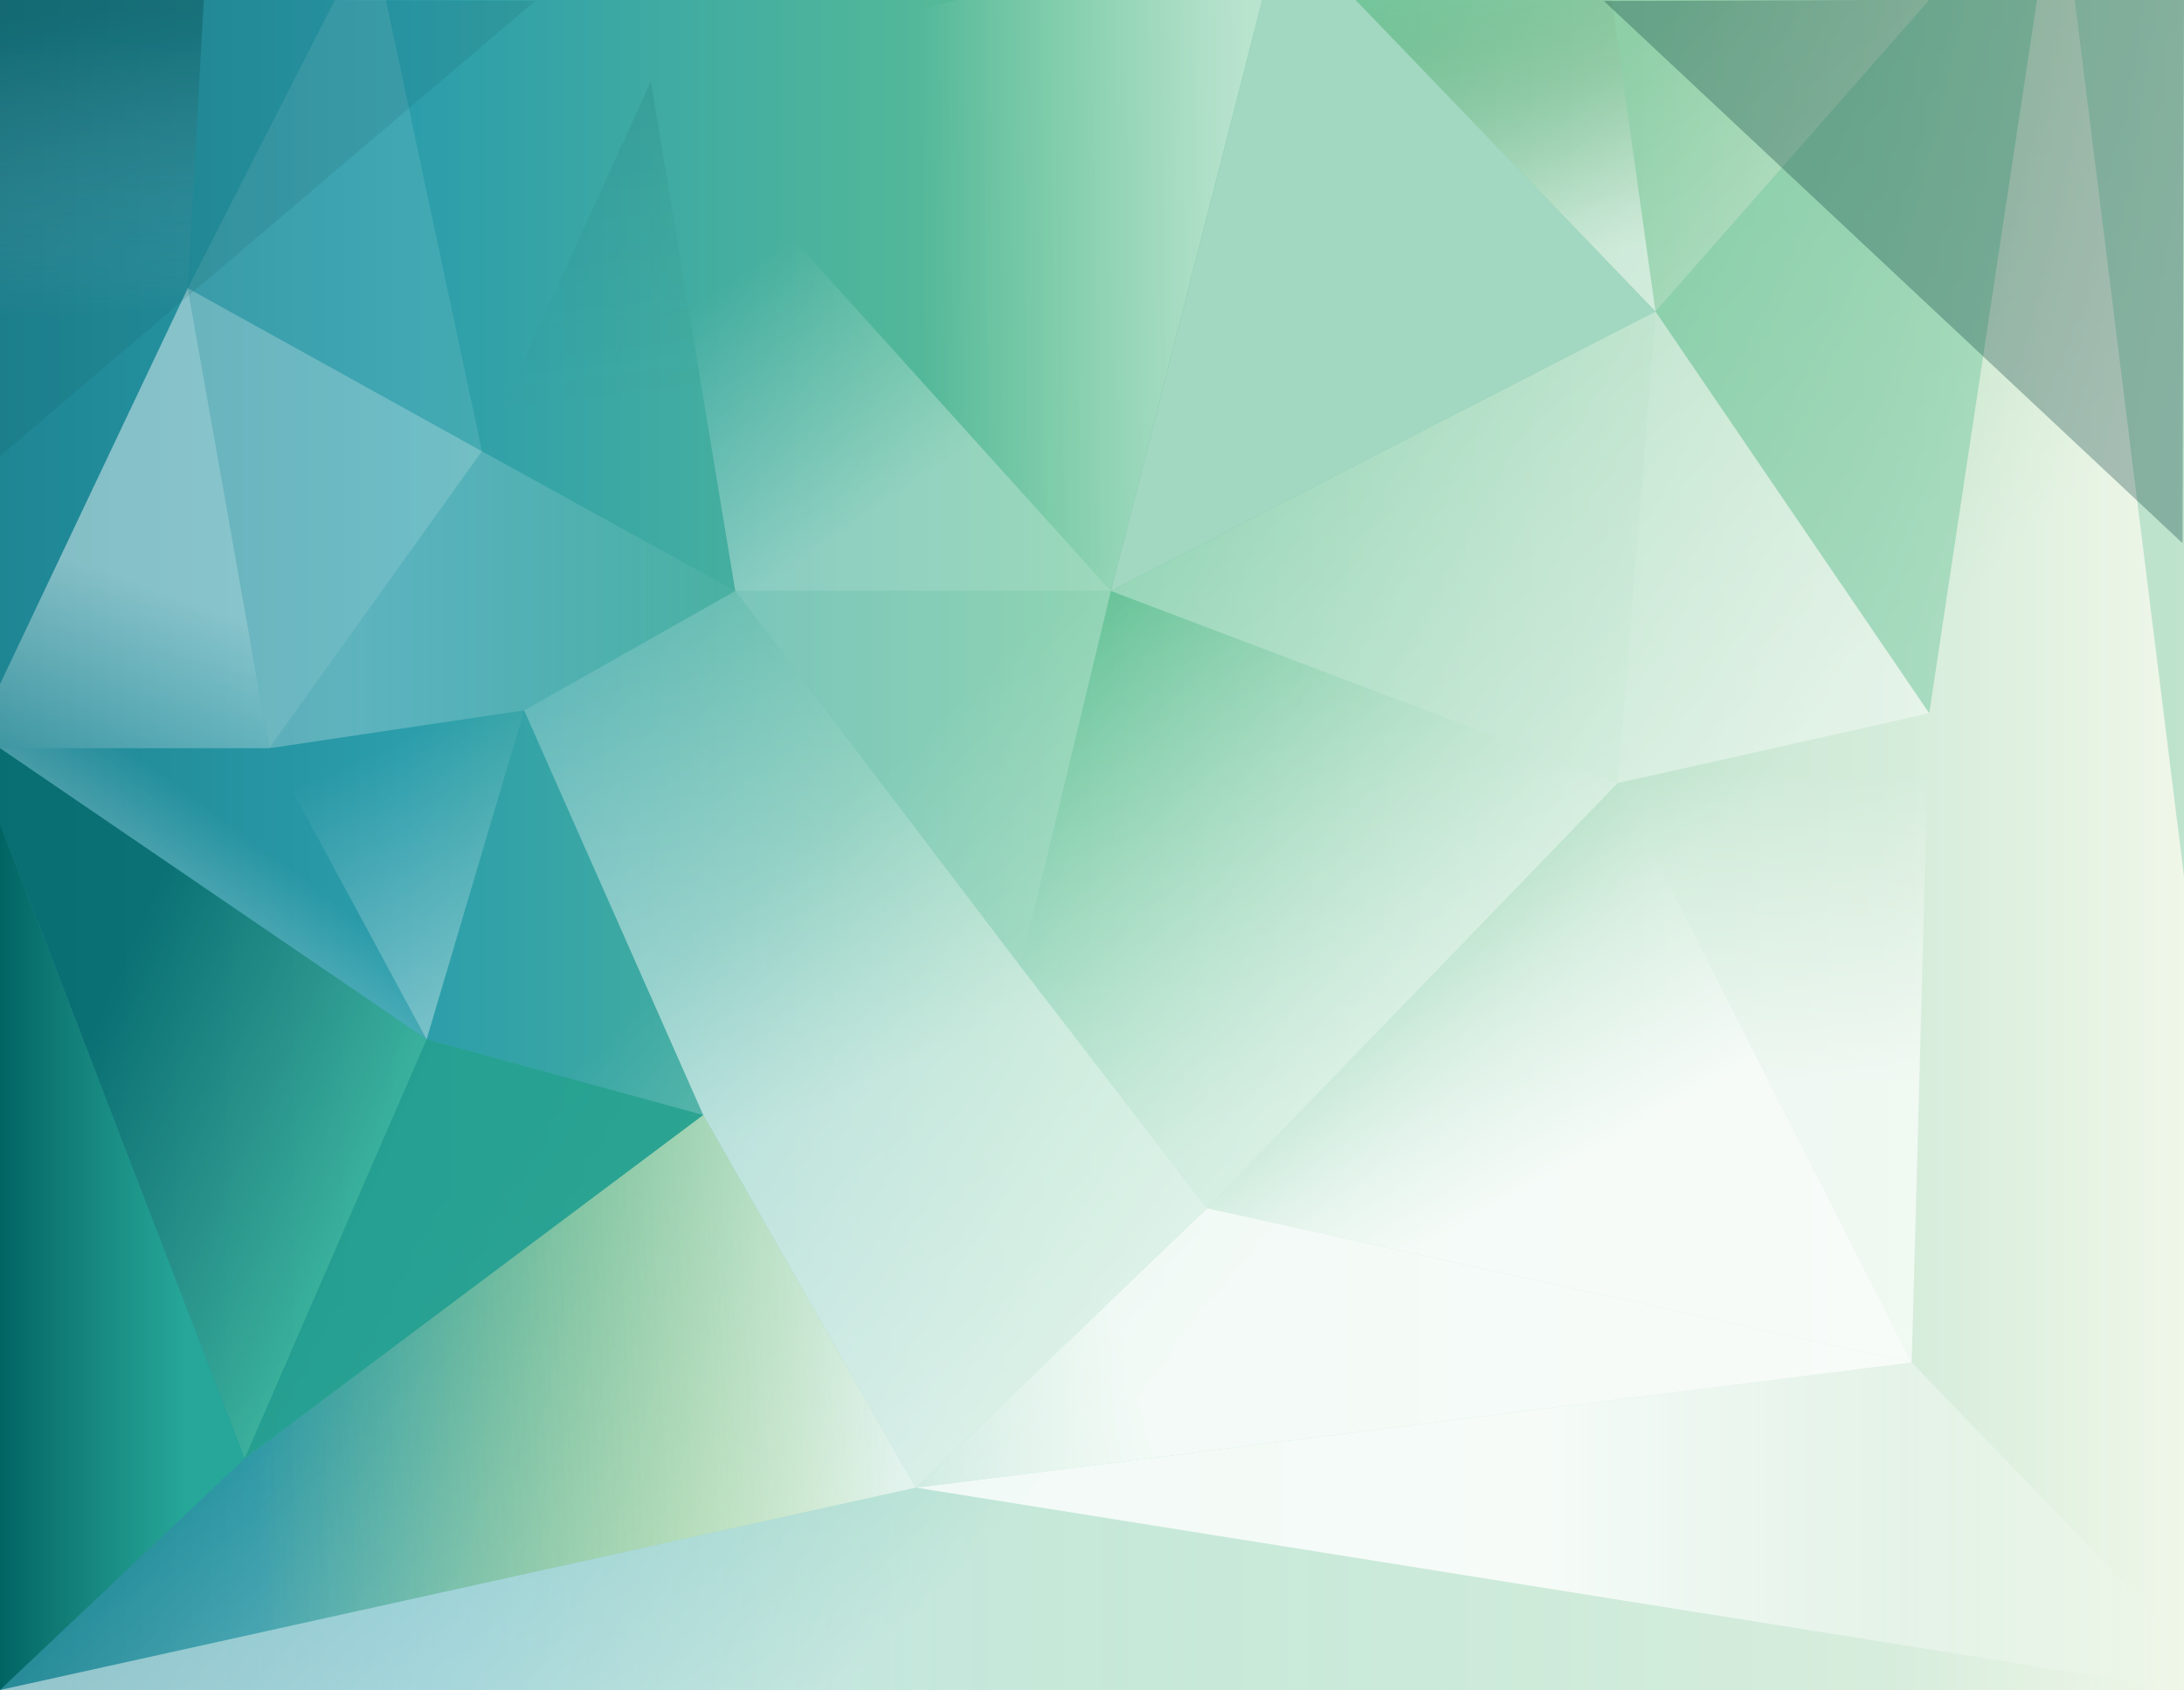
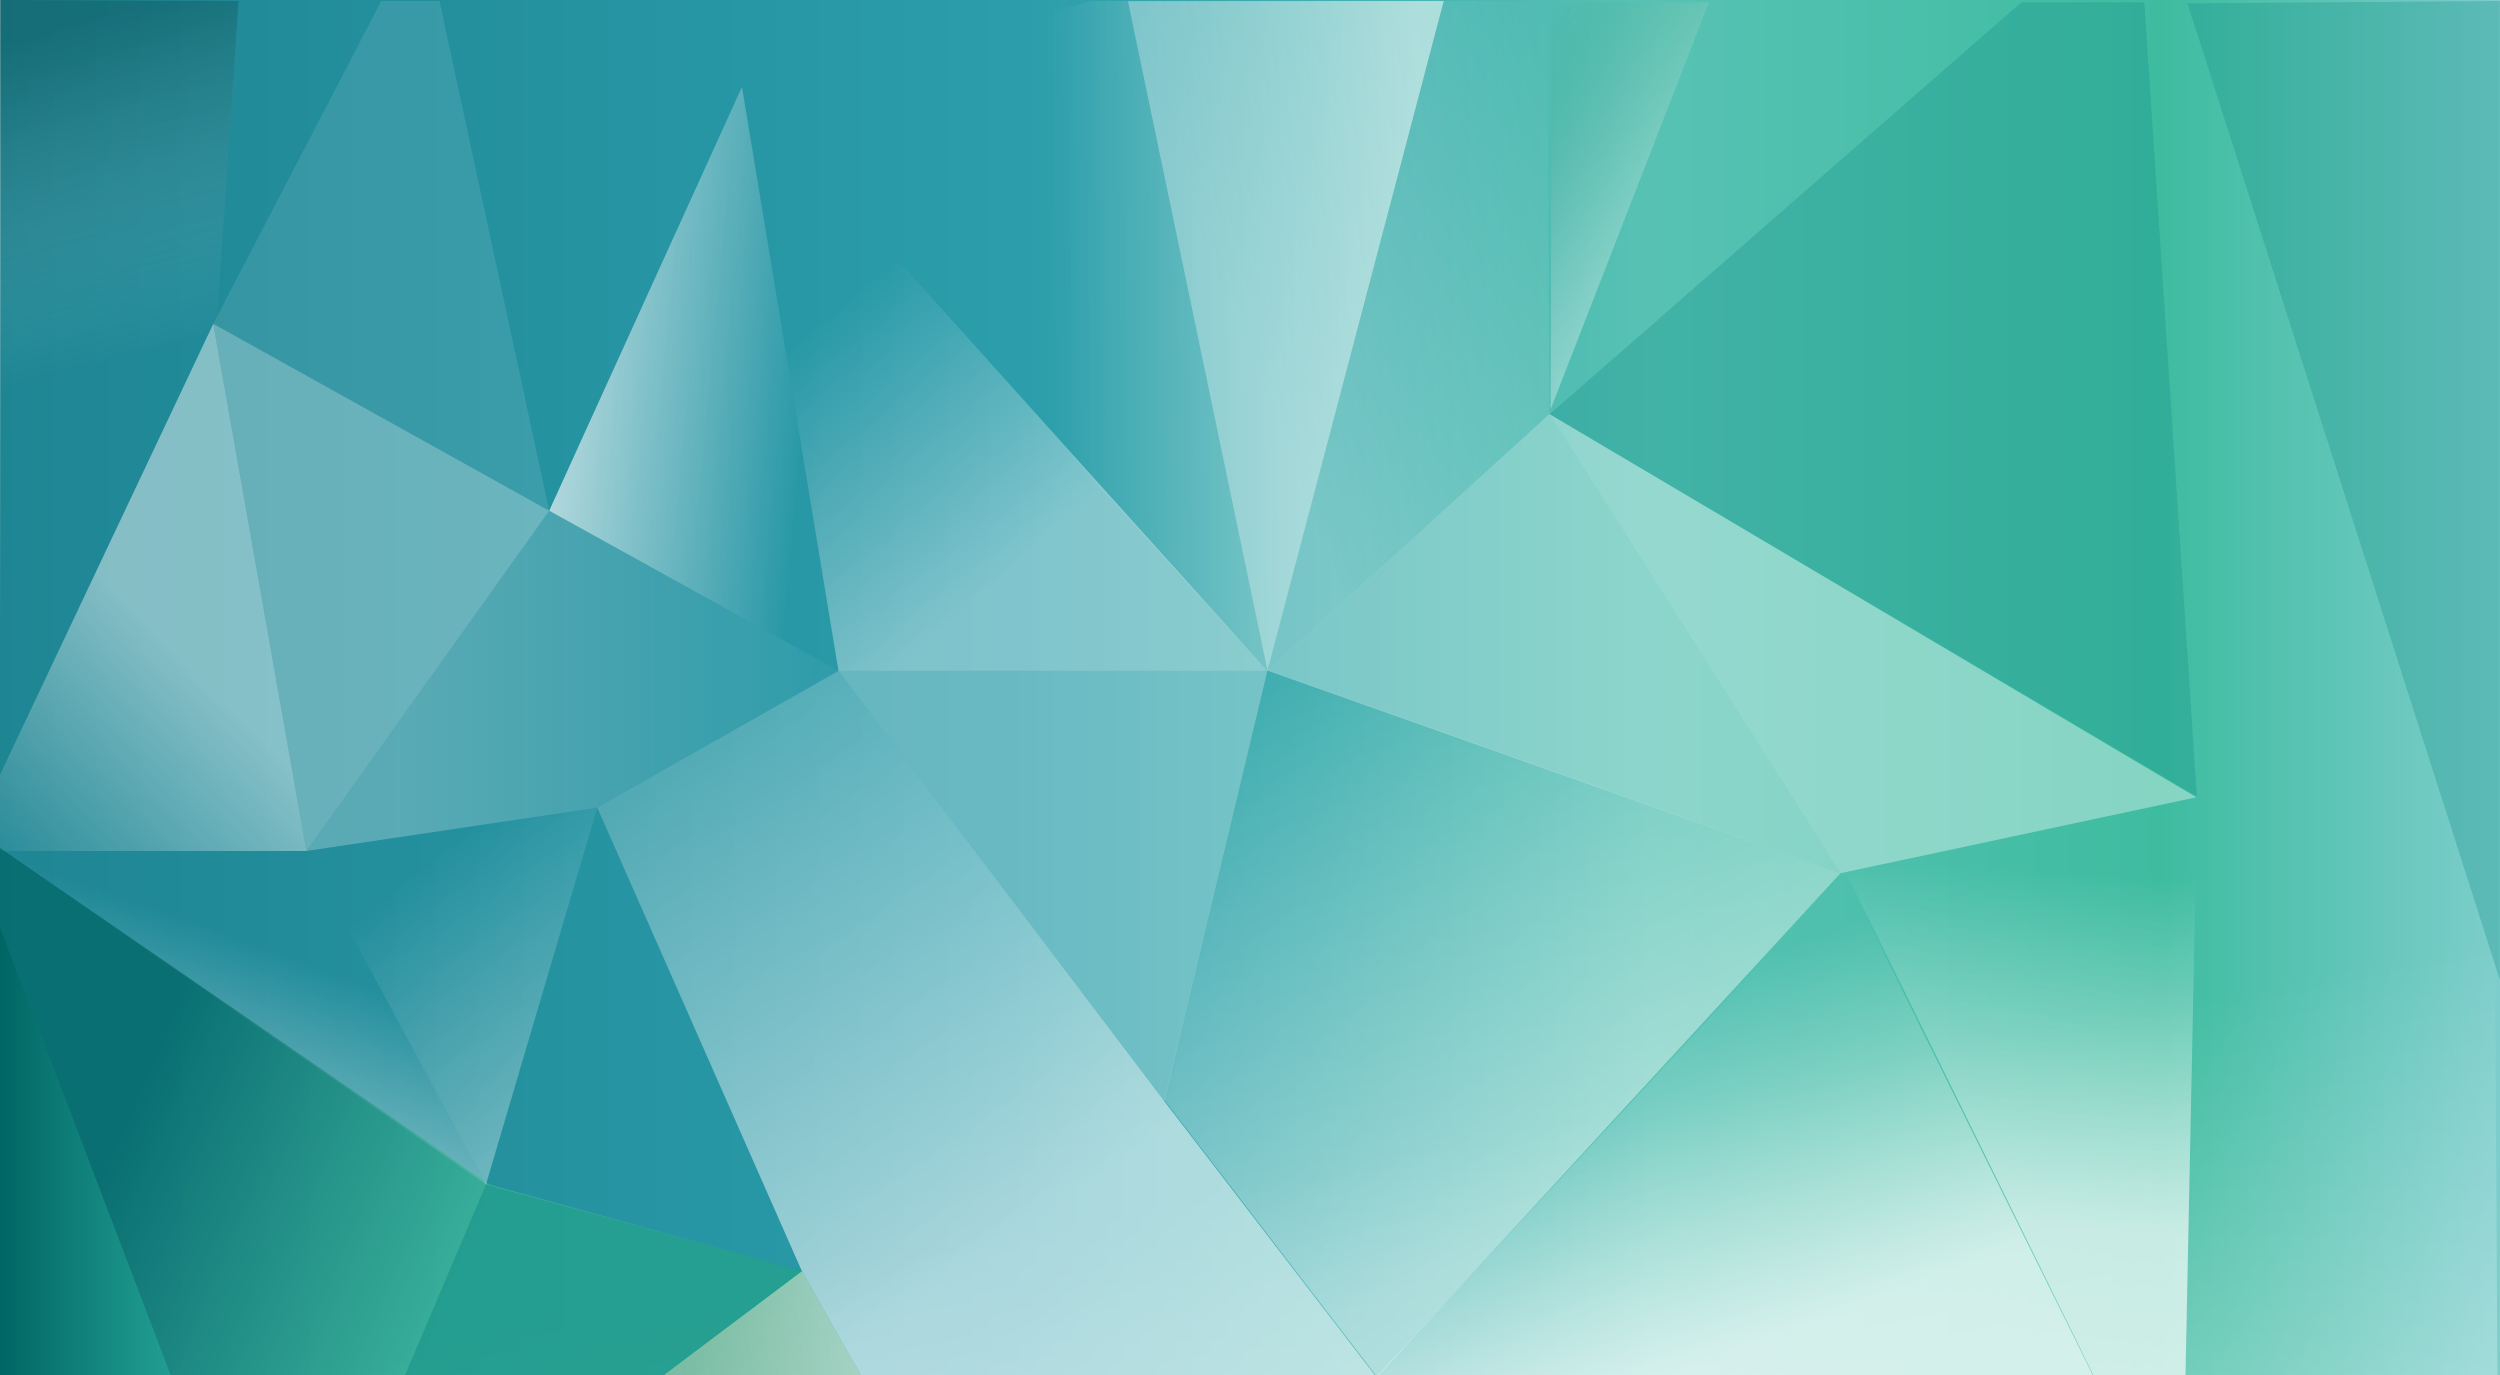
- <svg xmlns="http://www.w3.org/2000/svg" version="1.1" id="Layer_1" x="0px" y="0px" viewBox="0 0 1500 1161" width="1500" height="1161" style="enable-background:new 0 0 1500 1161;" xml:space="preserve">
-   <style type="text/css">
- 	.st0{fill:url(#SVGID_1_);}
- 	.st1{opacity:0.52;fill:url(#SVGID_2_);}
- 	.st2{opacity:0.5;fill:url(#SVGID_3_);}
- 	.st3{opacity:0.1;fill:#FFFFFF;}
- 	.st4{opacity:0.14;fill:url(#SVGID_4_);}
- 	.st5{opacity:0.51;fill:url(#SVGID_5_);}
- 	.st6{opacity:0.51;fill:url(#SVGID_6_);}
- 	.st7{opacity:0.48;fill:#72C69E;}
- 	.st8{fill:none;}
- 	.st9{opacity:0.32;fill:#FFFFFF;}
- 	.st10{opacity:0.66;fill:url(#SVGID_7_);}
- 	.st11{opacity:0.37;fill:#FFFFFF;}
- 	.st12{opacity:0.45;fill:url(#SVGID_8_);}
- 	.st13{opacity:0.59;fill:url(#SVGID_9_);}
- 	.st14{opacity:0.29;fill:#FFFFFF;}
- 	.st15{opacity:0.5;fill:url(#SVGID_10_);}
- 	.st16{opacity:0.69;fill:url(#SVGID_11_);}
- 	.st17{fill:url(#SVGID_12_);}
- 	.st18{opacity:0.84;fill:url(#SVGID_13_);}
- 	.st19{opacity:0.5;fill:url(#SVGID_14_);}
- 	.st20{opacity:0.48;fill:#8ACEB0;}
- 	.st21{opacity:0.5;fill:url(#SVGID_15_);}
- 	.st22{opacity:0.83;fill:url(#SVGID_16_);}
- 	.st23{opacity:0.25;fill:url(#SVGID_17_);}
- 	.st24{opacity:0.5;fill:url(#SVGID_18_);}
- 	.st25{opacity:0.37;fill:url(#SVGID_19_);}
- 	.st26{opacity:0.5;fill:#108D85;}
- 	.st27{opacity:0.7;fill:url(#SVGID_20_);}
- 	.st28{opacity:0.83;fill:url(#SVGID_21_);}
- 	.st29{fill:#A2D7C1;}
- 	.st30{opacity:0.13;fill:#0D4F56;}
- 	.st31{opacity:0.3;fill:#043A38;}
- </style>
-   <g>
-     <linearGradient id="SVGID_1_" gradientUnits="userSpaceOnUse" x1="0" y1="580.5" x2="1500" y2="580.5">
-       <stop offset="0" style="stop-color:#1E8593" />
-       <stop offset="0.184" style="stop-color:#2B9DAB" />
-       <stop offset="0.491" style="stop-color:#5FC094" />
-       <stop offset="0.862" style="stop-color:#A4D6B1" />
-       <stop offset="1" style="stop-color:#DEEED0" />
+ <svg xmlns="http://www.w3.org/2000/svg" xmlns:xlink="http://www.w3.org/1999/xlink" width="1280px" height="704px" viewBox="0 0 1280 704" version="1.1">
+   <defs>
+     <rect id="path-1" x="0" y="0" width="1280" height="704" />
+     <linearGradient x1="0.002%" y1="50%" x2="99.997%" y2="50%" id="linearGradient-3">
+       <stop stop-color="#1E8593" offset="0%" />
+       <stop stop-color="#2B9DAB" offset="40.51%" />
+       <stop stop-color="#57C2B4" offset="65.91%" />
+       <stop stop-color="#3EBCA0" offset="86.19%" />
+       <stop stop-color="#7FCECD" offset="100%" />
    </linearGradient>
-     <rect class="st0" width="1500" height="1161" />
-     <linearGradient id="SVGID_2_" gradientUnits="userSpaceOnUse" x1="1213.451" y1="1058.663" x2="524.048" y2="347.375">
-       <stop offset="0.258" style="stop-color:#FFFFFF" />
-       <stop offset="0.374" style="stop-color:#FFFFFF" />
-       <stop offset="0.81" style="stop-color:#FFFFFF;stop-opacity:0" />
+     <linearGradient x1="66.781%" y1="101.835%" x2="41.902%" y2="25.736%" id="linearGradient-4">
+       <stop stop-color="#FFFFFF" offset="16.42%" />
+       <stop stop-color="#FFFFFF" offset="32.15%" />
+       <stop stop-color="#FFFFFF" stop-opacity="0" offset="66.54%" />
    </linearGradient>
-     <rect class="st1" width="1500" height="1161" />
-     <linearGradient id="SVGID_3_" gradientUnits="userSpaceOnUse" x1="63.491" y1="-18.843" x2="73.378" y2="366.734">
-       <stop offset="7.216597e-02" style="stop-color:#00393A;stop-opacity:0.624" />
-       <stop offset="0.127" style="stop-color:#004041;stop-opacity:0.561" />
-       <stop offset="0.221" style="stop-color:#265355;stop-opacity:0.452" />
-       <stop offset="0.341" style="stop-color:#547578;stop-opacity:0.312" />
-       <stop offset="0.483" style="stop-color:#9CAFB1;stop-opacity:0.148" />
-       <stop offset="0.611" style="stop-color:#FFFFFF;stop-opacity:0" />
-       <stop offset="0.815" style="stop-color:#003A46;stop-opacity:0" />
+     <linearGradient x1="46.242%" y1="-4.029%" x2="53.062%" y2="78.022%" id="linearGradient-5">
+       <stop stop-color="#00393A" stop-opacity="0.624" offset="7.217%" />
+       <stop stop-color="#0A4142" stop-opacity="0.571" offset="11.81%" />
+       <stop stop-color="#255657" stop-opacity="0.48" offset="19.63%" />
+       <stop stop-color="#517879" stop-opacity="0.363" offset="29.74%" />
+       <stop stop-color="#8EA7A8" stop-opacity="0.224" offset="41.75%" />
+       <stop stop-color="#DBE3E3" stop-opacity="0.068" offset="55.2%" />
+       <stop stop-color="#FFFFFF" stop-opacity="0" offset="61.06%" />
+       <stop stop-color="#003A46" stop-opacity="0" offset="81.48%" />
    </linearGradient>
-     <polygon class="st2" points="140,0 129,198 0,470 0,0  " />
-     <polygon class="st3" points="265,0 331,310 129,198 230,0  " />
-     <linearGradient id="SVGID_4_" gradientUnits="userSpaceOnUse" x1="363.163" y1="-95.32" x2="408.167" y2="276.717">
-       <stop offset="7.774633e-02" style="stop-color:#000000" />
-       <stop offset="0.195" style="stop-color:#00090F;stop-opacity:0.873" />
-       <stop offset="0.339" style="stop-color:#001D28;stop-opacity:0.716" />
-       <stop offset="0.499" style="stop-color:#002C39;stop-opacity:0.543" />
-       <stop offset="0.669" style="stop-color:#00373F;stop-opacity:0.358" />
-       <stop offset="0.846" style="stop-color:#004040;stop-opacity:0.167" />
-       <stop offset="1" style="stop-color:#00453D;stop-opacity:0" />
+     <linearGradient x1="-21.885%" y1="29.995%" x2="89.87%" y2="51.243%" id="linearGradient-6">
+       <stop stop-color="#FFFFFF" offset="15.35%" />
+       <stop stop-color="#FFFFFF" stop-opacity="0" offset="100%" />
    </linearGradient>
-     <polygon class="st4" points="447,56 331,310 505,406  " />
-     <linearGradient id="SVGID_5_" gradientUnits="userSpaceOnUse" x1="1065.908" y1="198.057" x2="633.864" y2="204.057">
-       <stop offset="0.496" style="stop-color:#FFFFFF" />
-       <stop offset="1" style="stop-color:#FFFFFF;stop-opacity:0" />
+     <linearGradient x1="147.358%" y1="48.757%" x2="44.489%" y2="50.253%" id="linearGradient-7">
+       <stop stop-color="#FFFFFF" offset="49.63%" />
+       <stop stop-color="#FFFFFF" stop-opacity="0" offset="100%" />
    </linearGradient>
-     <polygon class="st5" points="867,0 763,406 447,56 657,0  " />
-     <linearGradient id="SVGID_6_" gradientUnits="userSpaceOnUse" x1="1086.846" y1="309.379" x2="1011.839" y2="-32.656">
-       <stop offset="0.367" style="stop-color:#FFFFFF" />
-       <stop offset="0.445" style="stop-color:#F7F9F6;stop-opacity:0.877" />
-       <stop offset="0.524" style="stop-color:#E6EDE6;stop-opacity:0.752" />
-       <stop offset="0.604" style="stop-color:#D0DECF;stop-opacity:0.626" />
-       <stop offset="0.684" style="stop-color:#B4CAB3;stop-opacity:0.498" />
-       <stop offset="0.765" style="stop-color:#91B291;stop-opacity:0.371" />
-       <stop offset="0.847" style="stop-color:#6A996D;stop-opacity:0.242" />
-       <stop offset="0.926" style="stop-color:#3E7F47;stop-opacity:0.116" />
-       <stop offset="1" style="stop-color:#00682A;stop-opacity:0" />
+     <linearGradient x1="92.115%" y1="124.697%" x2="17.781%" y2="-7.213%" id="linearGradient-8">
+       <stop stop-color="#FFFFFF" offset="36.7%" />
+       <stop stop-color="#FBFDFC" stop-opacity="0.877" offset="44.48%" />
+       <stop stop-color="#EFF5F1" stop-opacity="0.752" offset="52.4%" />
+       <stop stop-color="#DAE9E0" stop-opacity="0.626" offset="60.4%" />
+       <stop stop-color="#BED8C8" stop-opacity="0.498" offset="68.44%" />
+       <stop stop-color="#99C2AA" stop-opacity="0.371" offset="76.53%" />
+       <stop stop-color="#6BA884" stop-opacity="0.242" offset="84.66%" />
+       <stop stop-color="#378958" stop-opacity="0.116" offset="92.65%" />
+       <stop stop-color="#00682A" stop-opacity="0" offset="100%" />
    </linearGradient>
-     <polygon class="st6" points="931,0 1137,214 1107,0  " />
-     <polygon class="st7" points="1325,0 1137,214 1325,490 1399,0  " />
-     <polygon class="st8" points="1425,0 1500,602 1500,776 1325,490 1399,0  " />
-     <polygon class="st9" points="1137,214 1111,538 763,406  " />
-     <linearGradient id="SVGID_7_" gradientUnits="userSpaceOnUse" x1="1213.155" y1="950.043" x2="1217.806" y2="531.438">
-       <stop offset="0.496" style="stop-color:#FFFFFF" />
-       <stop offset="1" style="stop-color:#FFFFFF;stop-opacity:0" />
+     <linearGradient x1="47.644%" y1="103.153%" x2="49.89%" y2="9.307%" id="linearGradient-9">
+       <stop stop-color="#FFFFFF" offset="49.63%" />
+       <stop stop-color="#FFFFFF" stop-opacity="0" offset="100%" />
    </linearGradient>
-     <polygon class="st10" points="1325,490 1313,936 1111,538  " />
-     <polygon class="st11" points="1137,214 1325,490 1111,538  " />
-     <linearGradient id="SVGID_8_" gradientUnits="userSpaceOnUse" x1="155.873" y1="311.201" x2="53.863" y2="602.23">
-       <stop offset="0.337" style="stop-color:#FFFFFF" />
-       <stop offset="1" style="stop-color:#FFFFFF;stop-opacity:0" />
+     <linearGradient x1="84.324%" y1="35.822%" x2="29.058%" y2="127.889%" id="linearGradient-10">
+       <stop stop-color="#FFFFFF" offset="33.73%" />
+       <stop stop-color="#FFFFFF" stop-opacity="0" offset="100%" />
    </linearGradient>
-     <polygon class="st12" points="129,198 185,514 0,514 0,470  " />
-     <polygon class="st9" points="331,310 185,514 129,198  " />
-     <linearGradient id="SVGID_9_" gradientUnits="userSpaceOnUse" x1="825.625" y1="1232.532" x2="420.584" y2="227.432">
-       <stop offset="0.496" style="stop-color:#FFFFFF" />
-       <stop offset="1" style="stop-color:#FFFFFF;stop-opacity:0" />
+     <linearGradient x1="99.434%" y1="134.155%" x2="12.82%" y2="-28.974%" id="linearGradient-11">
+       <stop stop-color="#FFFFFF" offset="49.63%" />
+       <stop stop-color="#FFFFFF" stop-opacity="0" offset="100%" />
    </linearGradient>
-     <polygon class="st13" points="360,488 505,406 701,664 829,830 629,1022 483,766  " />
-     <polygon class="st14" points="505,406 763,406 701,664  " />
-     <linearGradient id="SVGID_10_" gradientUnits="userSpaceOnUse" x1="40.216" y1="756.452" x2="173.669" y2="577.586">
-       <stop offset="0.337" style="stop-color:#FFFFFF" />
-       <stop offset="1" style="stop-color:#FFFFFF;stop-opacity:0" />
+     <linearGradient x1="14.066%" y1="119.755%" x2="59.404%" y2="31.736%" id="linearGradient-12">
+       <stop stop-color="#FFFFFF" offset="33.73%" />
+       <stop stop-color="#FFFFFF" stop-opacity="0" offset="100%" />
    </linearGradient>
-     <polygon class="st15" points="0,514 185,514 293,714  " />
-     <linearGradient id="SVGID_11_" gradientUnits="userSpaceOnUse" x1="-91.975" y1="678.072" x2="463.151" y2="930.21">
-       <stop offset="0.252" style="stop-color:#006463" />
-       <stop offset="0.448" style="stop-color:#29907F" />
-       <stop offset="0.614" style="stop-color:#42BC99" />
+     <linearGradient x1="-19.154%" y1="33.593%" x2="96.04%" y2="85.015%" id="linearGradient-13">
+       <stop stop-color="#006463" offset="25.22%" />
+       <stop stop-color="#1F8D7C" offset="41.6%" />
+       <stop stop-color="#42BC99" offset="61.44%" />
    </linearGradient>
-     <polygon class="st16" points="483,766 168,1002 0,566 0,514 293,714  " />
-     <linearGradient id="SVGID_12_" gradientUnits="userSpaceOnUse" x1="0" y1="863.5" x2="168" y2="863.5">
-       <stop offset="0" style="stop-color:#006463" />
-       <stop offset="0.214" style="stop-color:#0F7873" />
-       <stop offset="0.575" style="stop-color:#1F988C" />
-       <stop offset="0.765" style="stop-color:#26A799" />
+     <linearGradient x1="0.021%" y1="49.997%" x2="100.032%" y2="49.997%" id="linearGradient-14">
+       <stop stop-color="#006463" offset="0%" />
+       <stop stop-color="#08736F" offset="14.26%" />
+       <stop stop-color="#1E998D" offset="55.01%" />
+       <stop stop-color="#26A799" offset="76.48%" />
    </linearGradient>
-     <polygon class="st17" points="0,566 168,1002 0,1161  " />
-     <polygon class="st8" points="1500,1130 1313,936 1500,776  " />
-     <linearGradient id="SVGID_13_" gradientUnits="userSpaceOnUse" x1="629" y1="1048.5" x2="1500" y2="1048.5">
-       <stop offset="0.496" style="stop-color:#FFFFFF" />
-       <stop offset="1" style="stop-color:#FFFFFF;stop-opacity:0" />
+     <linearGradient x1="115.425%" y1="116.244%" x2="51.791%" y2="8.768%" id="linearGradient-15">
+       <stop stop-color="#FFFFFF" offset="0%" />
+       <stop stop-color="#FFFFFF" stop-opacity="0" offset="100%" />
    </linearGradient>
-     <polygon class="st18" points="629,1022 1313,936 1500,1130 1500,1161  " />
-     <linearGradient id="SVGID_14_" gradientUnits="userSpaceOnUse" x1="386.589" y1="750.762" x2="275.578" y2="507.738">
-       <stop offset="0" style="stop-color:#FFFFFF" />
-       <stop offset="1" style="stop-color:#FFFFFF;stop-opacity:0" />
+     <linearGradient x1="61.935%" y1="110.695%" x2="13.74%" y2="2.694%" id="linearGradient-16">
+       <stop stop-color="#FFFFFF" offset="25.75%" />
+       <stop stop-color="#FFFFFF" offset="37.37%" />
+       <stop stop-color="#FFFFFF" stop-opacity="0" offset="80.99%" />
    </linearGradient>
-     <polygon class="st19" points="360,488 293,714 185,514  " />
-     <polygon class="st20" points="1425,0 1500,0 1500,602  " />
-     <linearGradient id="SVGID_15_" gradientUnits="userSpaceOnUse" x1="0" y1="1091.5" x2="1500" y2="1091.5">
-       <stop offset="0" style="stop-color:#FFFFFF" />
-       <stop offset="1" style="stop-color:#FFFFFF;stop-opacity:0" />
+     <linearGradient x1="-32.832%" y1="49.989%" x2="110.921%" y2="49.989%" id="linearGradient-17">
+       <stop stop-color="#FFFFFF" offset="33.73%" />
+       <stop stop-color="#FFFFFF" stop-opacity="0" offset="100%" />
    </linearGradient>
-     <polygon class="st21" points="0,1161 629,1022 1500,1161  " />
-     <linearGradient id="SVGID_16_" gradientUnits="userSpaceOnUse" x1="1127.157" y1="981.772" x2="899.135" y2="549.729">
-       <stop offset="0.258" style="stop-color:#FFFFFF" />
-       <stop offset="0.374" style="stop-color:#FFFFFF" />
-       <stop offset="0.81" style="stop-color:#FFFFFF;stop-opacity:0" />
+     <linearGradient x1="64.278%" y1="73.331%" x2="24.186%" y2="-6.732%" id="linearGradient-18">
+       <stop stop-color="#FFFFFF" offset="0%" />
+       <stop stop-color="#FFFFFF" stop-opacity="0" offset="100%" />
    </linearGradient>
-     <polygon class="st22" points="1111,538 829,830 1313,936  " />
-     <linearGradient id="SVGID_17_" gradientUnits="userSpaceOnUse" x1="79.99" y1="412" x2="539.961" y2="412">
-       <stop offset="0.337" style="stop-color:#FFFFFF" />
-       <stop offset="1" style="stop-color:#FFFFFF;stop-opacity:0" />
+     <linearGradient x1="65.043%" y1="107.6%" x2="13.667%" y2="40.835%" id="linearGradient-19">
+       <stop stop-color="#FFFFFF" offset="33.73%" />
+       <stop stop-color="#FFFFFF" stop-opacity="0" offset="100%" />
    </linearGradient>
-     <polygon class="st23" points="331,310 505,406 360,488 185,514  " />
-     <linearGradient id="SVGID_18_" gradientUnits="userSpaceOnUse" x1="961.583" y1="717.13" x2="799.033" y2="377.515">
-       <stop offset="0" style="stop-color:#FFFFFF" />
-       <stop offset="1" style="stop-color:#FFFFFF;stop-opacity:0" />
+     <linearGradient x1="97.942%" y1="45.347%" x2="27.21%" y2="50.854%" id="linearGradient-20">
+       <stop stop-color="#FFFFFF" offset="0%" />
+       <stop stop-color="#D1DD27" stop-opacity="0" offset="100%" />
    </linearGradient>
-     <polygon class="st24" points="701,664 829,830 1111,538 763,406  " />
-     <linearGradient id="SVGID_19_" gradientUnits="userSpaceOnUse" x1="652.56" y1="432.809" x2="490.544" y2="198.786">
-       <stop offset="0.337" style="stop-color:#FFFFFF" />
-       <stop offset="1" style="stop-color:#FFFFFF;stop-opacity:0" />
+     <linearGradient x1="-13.379%" y1="70.718%" x2="99.146%" y2="-0.131%" id="linearGradient-21">
+       <stop stop-color="#FFFFFF" offset="33.73%" />
+       <stop stop-color="#FFFFFF" stop-opacity="0" offset="100%" />
    </linearGradient>
-     <polygon class="st25" points="447,56 763,406 505,406  " />
-     <polygon class="st26" points="293,714 168,1002 483,766  " />
-     <linearGradient id="SVGID_20_" gradientUnits="userSpaceOnUse" x1="616.07" y1="944.771" x2="171.328" y2="967.009">
-       <stop offset="0" style="stop-color:#FFFFFF" />
-       <stop offset="1" style="stop-color:#D1DD27;stop-opacity:0" />
-     </linearGradient>
-     <polygon class="st27" points="0,1161 168,1002 483,766 629,1022  " />
-     <linearGradient id="SVGID_21_" gradientUnits="userSpaceOnUse" x1="1134.19" y1="867.074" x2="189.274" y2="1105.224">
-       <stop offset="0.258" style="stop-color:#FFFFFF" />
-       <stop offset="0.374" style="stop-color:#FFFFFF" />
-       <stop offset="0.81" style="stop-color:#FFFFFF;stop-opacity:0" />
-     </linearGradient>
-     <polygon class="st28" points="629,1022 829,830 1313,936  " />
-     <polygon class="st29" points="867,0 931,0 1137,214 763,406  " />
+   </defs>
+   <g id="Visual-Design" stroke="none" stroke-width="1" fill="none" fill-rule="evenodd">
+     <g id="Home">
+       <g id="niem_bg-vector">
+         <mask id="mask-2" fill="white">
+           <use xlink:href="#path-1" />
+         </mask>
+         <g id="Mask" />
+         <g mask="url(#mask-2)" id="Layer_1">
+           <g transform="translate(-1, 0)">
+             <g>
+               <polygon id="XMLID_70_" fill="url(#linearGradient-3)" points="1281.4 993 0.6 992.5 1.2 0 1281 0" />
+               <polygon id="XMLID_69_" fill="url(#linearGradient-4)" opacity="0.3" points="1281.2 992 0.3 992 1 215.4 1277 204.4" />
+               <polygon id="XMLID_68_" fill="url(#linearGradient-5)" opacity="0.5" points="123.1 0.5 112 165.8 2.1 398.1 0.3 0" />
+               <polygon id="XMLID_67_" fill="#FFFFFF" opacity="0.1" points="226 0.5 282.2 261.5 110.2 165.8 196.2 0.5" />
+               <polygon id="XMLID_66_" fill="url(#linearGradient-6)" opacity="0.73" points="380.9 44.5 282.2 261.5 430.3 343.5" />
+               <polygon id="XMLID_65_" fill="url(#linearGradient-7)" opacity="0.51" points="740.2 0.5 649.9 343.5 380.9 47.8 559.7 0.5" />
+               <polygon id="XMLID_64_" fill="url(#linearGradient-8)" opacity="0.4" points="795.5 1.2 794.9 209.6 876 1.2" />
+               <polygon id="XMLID_63_" fill="#108D85" opacity="0.3" points="1035.9 1.2 794.4 212.1 1125.8 407.9 1098.9 1.2" />
+               <polygon id="XMLID_62_" points="1121 0.7 1277.3 501.6 1277.3 659.5 1128.4 405.9 1098.9 0.7" />
+               <polygon id="XMLID_61_" fill="#FFFFFF" opacity="0.32" points="794.3 212 943.3 447.1 650 343.4" />
+               <polygon id="XMLID_60_" fill="url(#linearGradient-9)" opacity="0.66" points="1126 408.8 1118.1 796.1 946.2 446.9" />
+               <polygon id="XMLID_59_" fill="#FFFFFF" opacity="0.37" points="794.3 212 1125.5 408.2 943.3 447.1" />
+               <polygon id="XMLID_58_" fill="url(#linearGradient-10)" opacity="0.45" points="110.2 165.8 157.9 435.7 0.3 435.7 0.3 398.1" />
+               <polygon id="XMLID_57_" fill="#FFFFFF" opacity="0.32" points="282.2 261.5 157.9 435.7 110.2 165.8" />
+               <polygon id="XMLID_56_" fill="url(#linearGradient-11)" opacity="0.59" points="306.8 413.5 430.3 343.5 597.1 563.8 706.1 705.6 535.8 869.6 411.6 650.9" />
+               <polygon id="XMLID_37_" fill="#FFFFFF" opacity="0.29" points="430.3 343.5 649.9 343.5 597.1 563.8" />
+               <polygon id="XMLID_36_" fill="url(#linearGradient-12)" opacity="0.5" points="2.4 435.7 157.9 435.7 249.8 606.5" />
+               <polygon id="XMLID_35_" fill="url(#linearGradient-13)" opacity="0.69" points="411.9 650.9 145.2 852.5 0.3 477.1 0.3 433.7 251.6 606.5" />
+               <polygon id="XMLID_34_" fill="url(#linearGradient-14)" points="0.3 473.1 145.1 852.7 0.1 868.7" />
+               <polygon id="XMLID_33_" points="1277.3 961.8 1118.1 796.1 1277.3 659.5" />
+               <polygon id="XMLID_31_" fill="url(#linearGradient-15)" opacity="0.5" points="306.8 413.5 249.8 606.5 157.9 435.7" />
+               <polygon id="XMLID_30_" fill="#108D85" opacity="0.3" points="1121 1.7 1280.9 0.5 1280.9 501.6" />
+               <polygon id="XMLID_29_" fill="url(#linearGradient-16)" opacity="0.7" points="945.2 446.9 705.1 705.6 1118.1 796.1" />
+               <polygon id="XMLID_28_" fill="url(#linearGradient-17)" opacity="0.25" points="282.2 261.5 430.3 343.5 306.8 413.5 157.9 435.7" />
+               <polygon id="XMLID_27_" fill="url(#linearGradient-18)" opacity="0.5" points="597.1 563.2 706.1 705 943.3 447.1 649.9 342.8" />
+               <polygon id="XMLID_26_" fill="url(#linearGradient-19)" opacity="0.4" points="380.9 44.5 649.9 343.5 430.3 343.5" />
+               <polygon id="XMLID_25_" fill="#108D85" opacity="0.5" points="249.8 606.5 145.3 852.7 411.9 650.7" />
+               <polygon id="XMLID_24_" fill="url(#linearGradient-20)" opacity="0.7" points="10.4 988.3 143.4 852.5 411.6 650.9 535.8 869.6" />
+               <polygon id="XMLID_20_" fill="url(#linearGradient-21)" opacity="0.3" points="578.5 0.6 793 0.6 794.4 212 650 343.5" />
+             </g>
+           </g>
+         </g>
+       </g>
+     </g>
  </g>
-   <polygon class="st30" points="-1,-0.9 0,313.2 367.5,0.7 " />
-   <polygon class="st31" points="1500,-0.9 1499,373.2 1101.6,0.7 " />
</svg>
